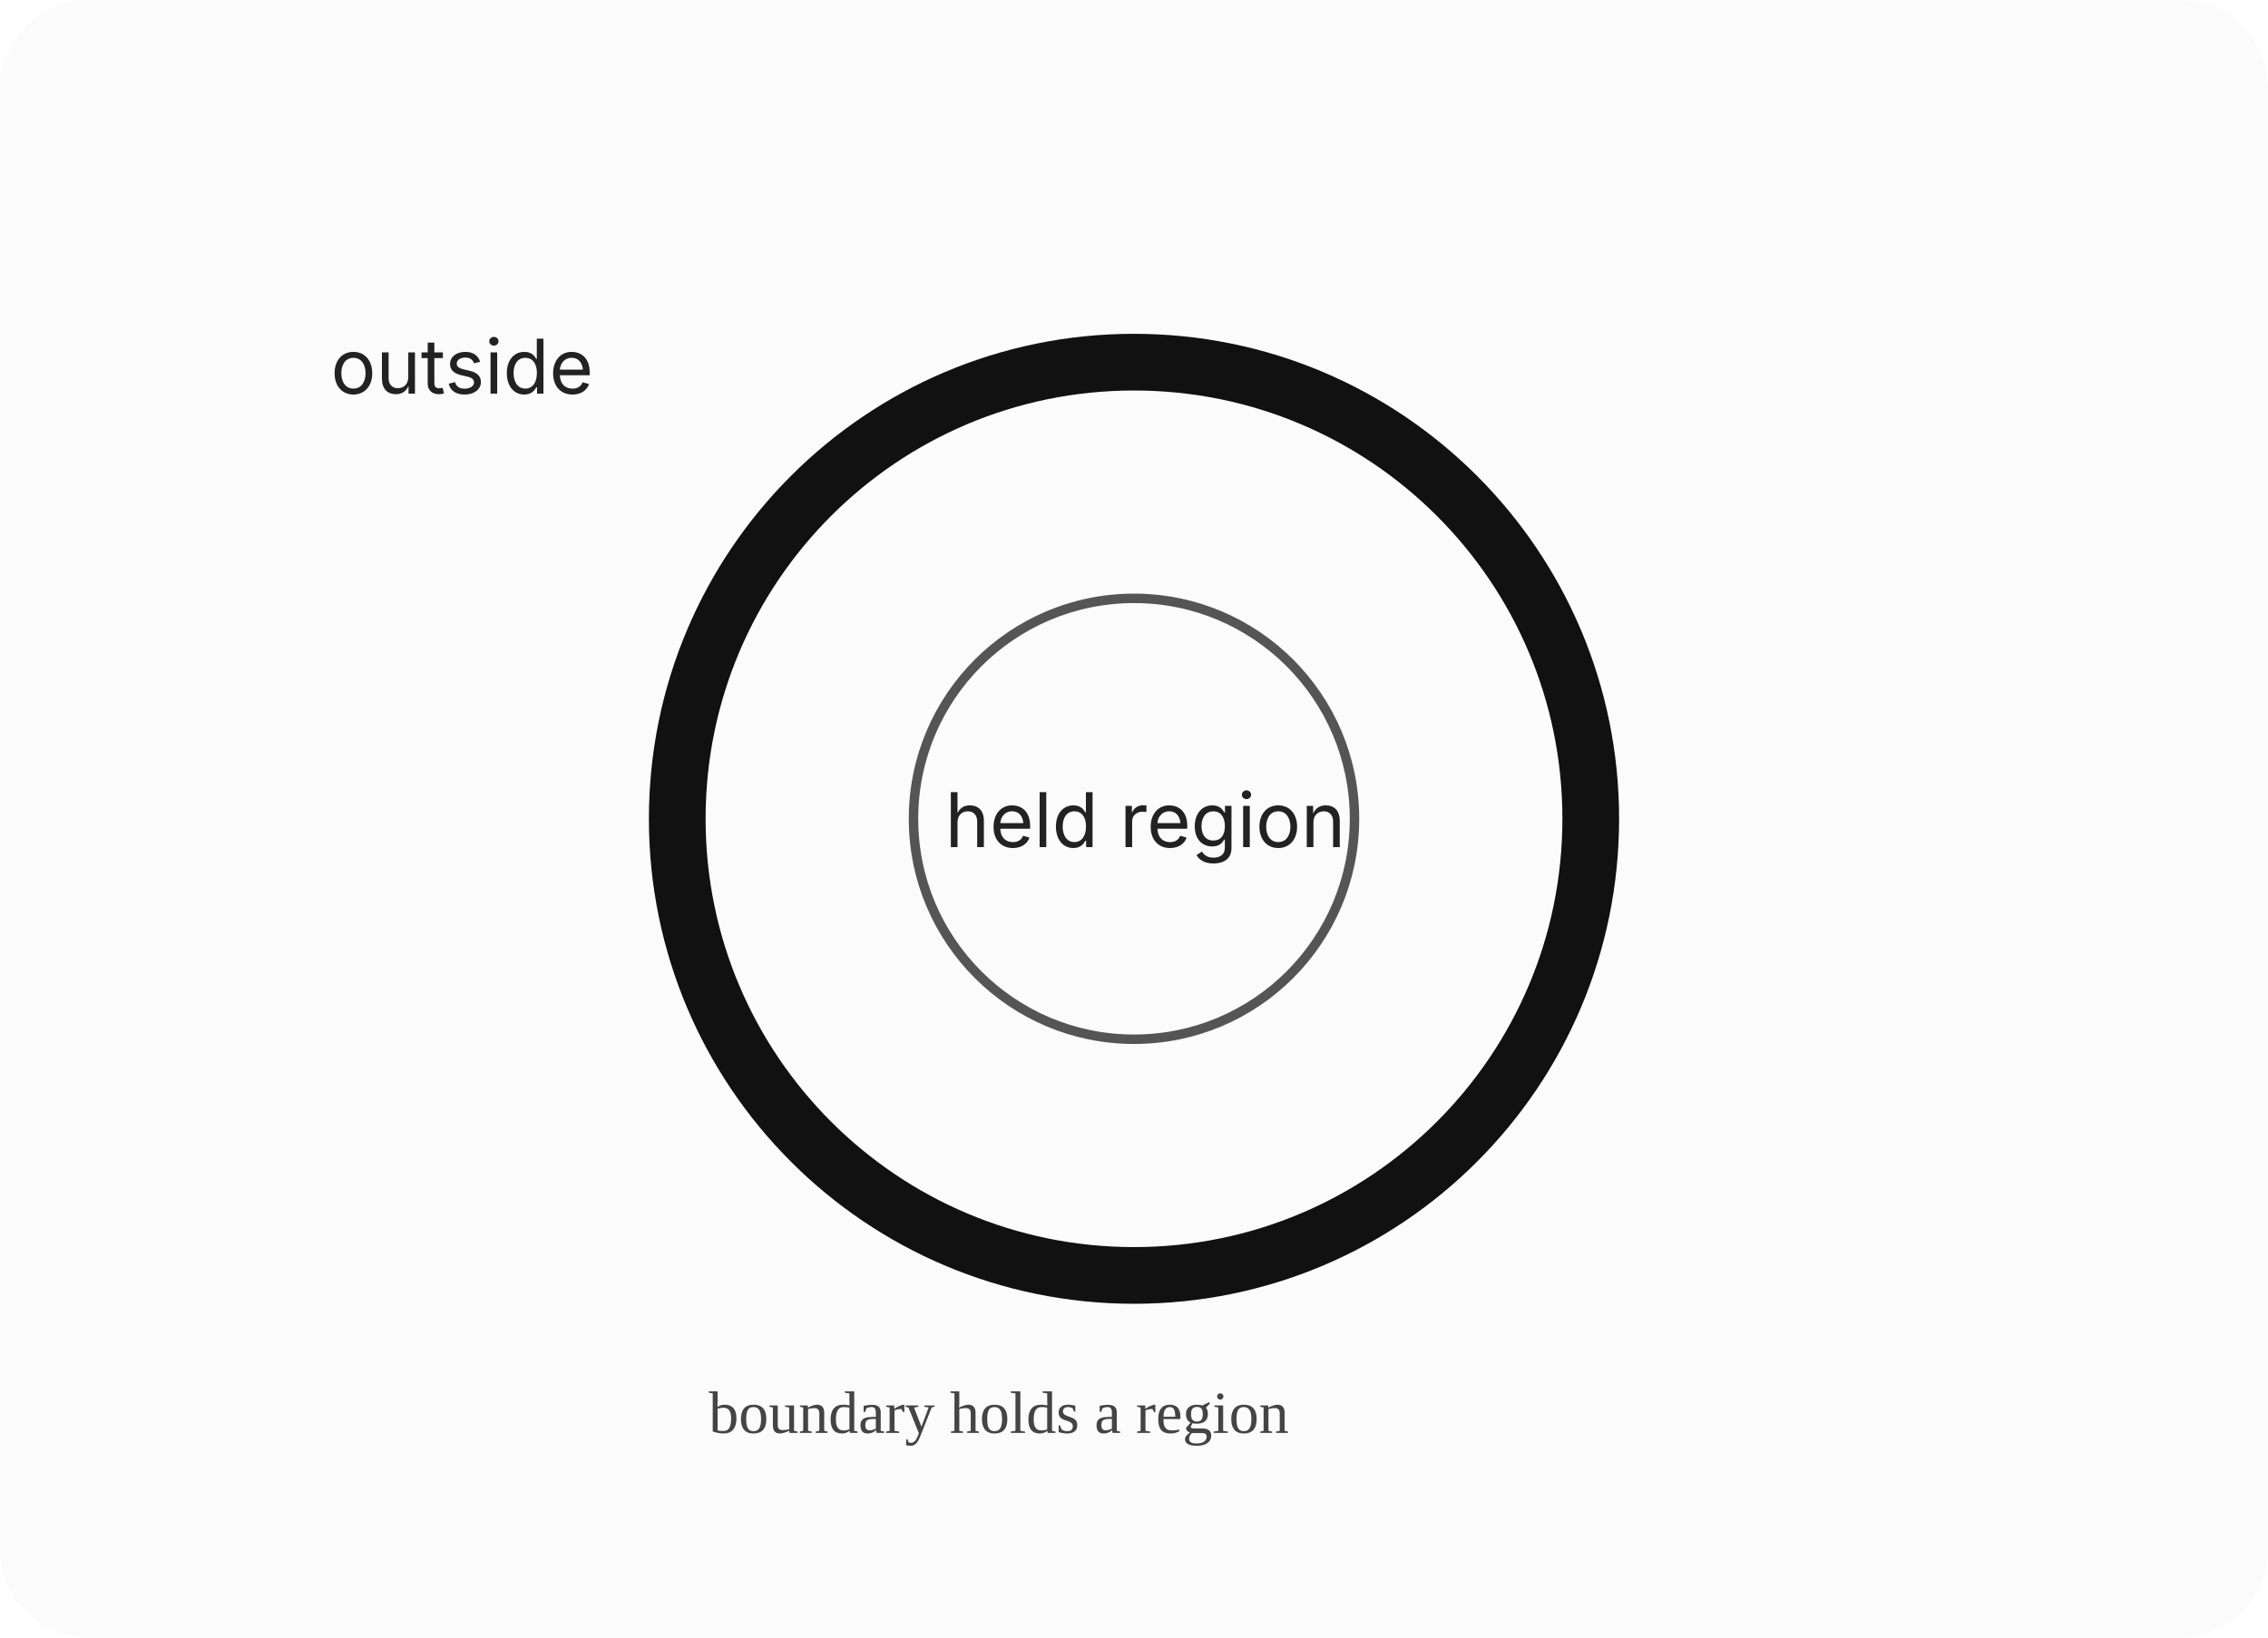
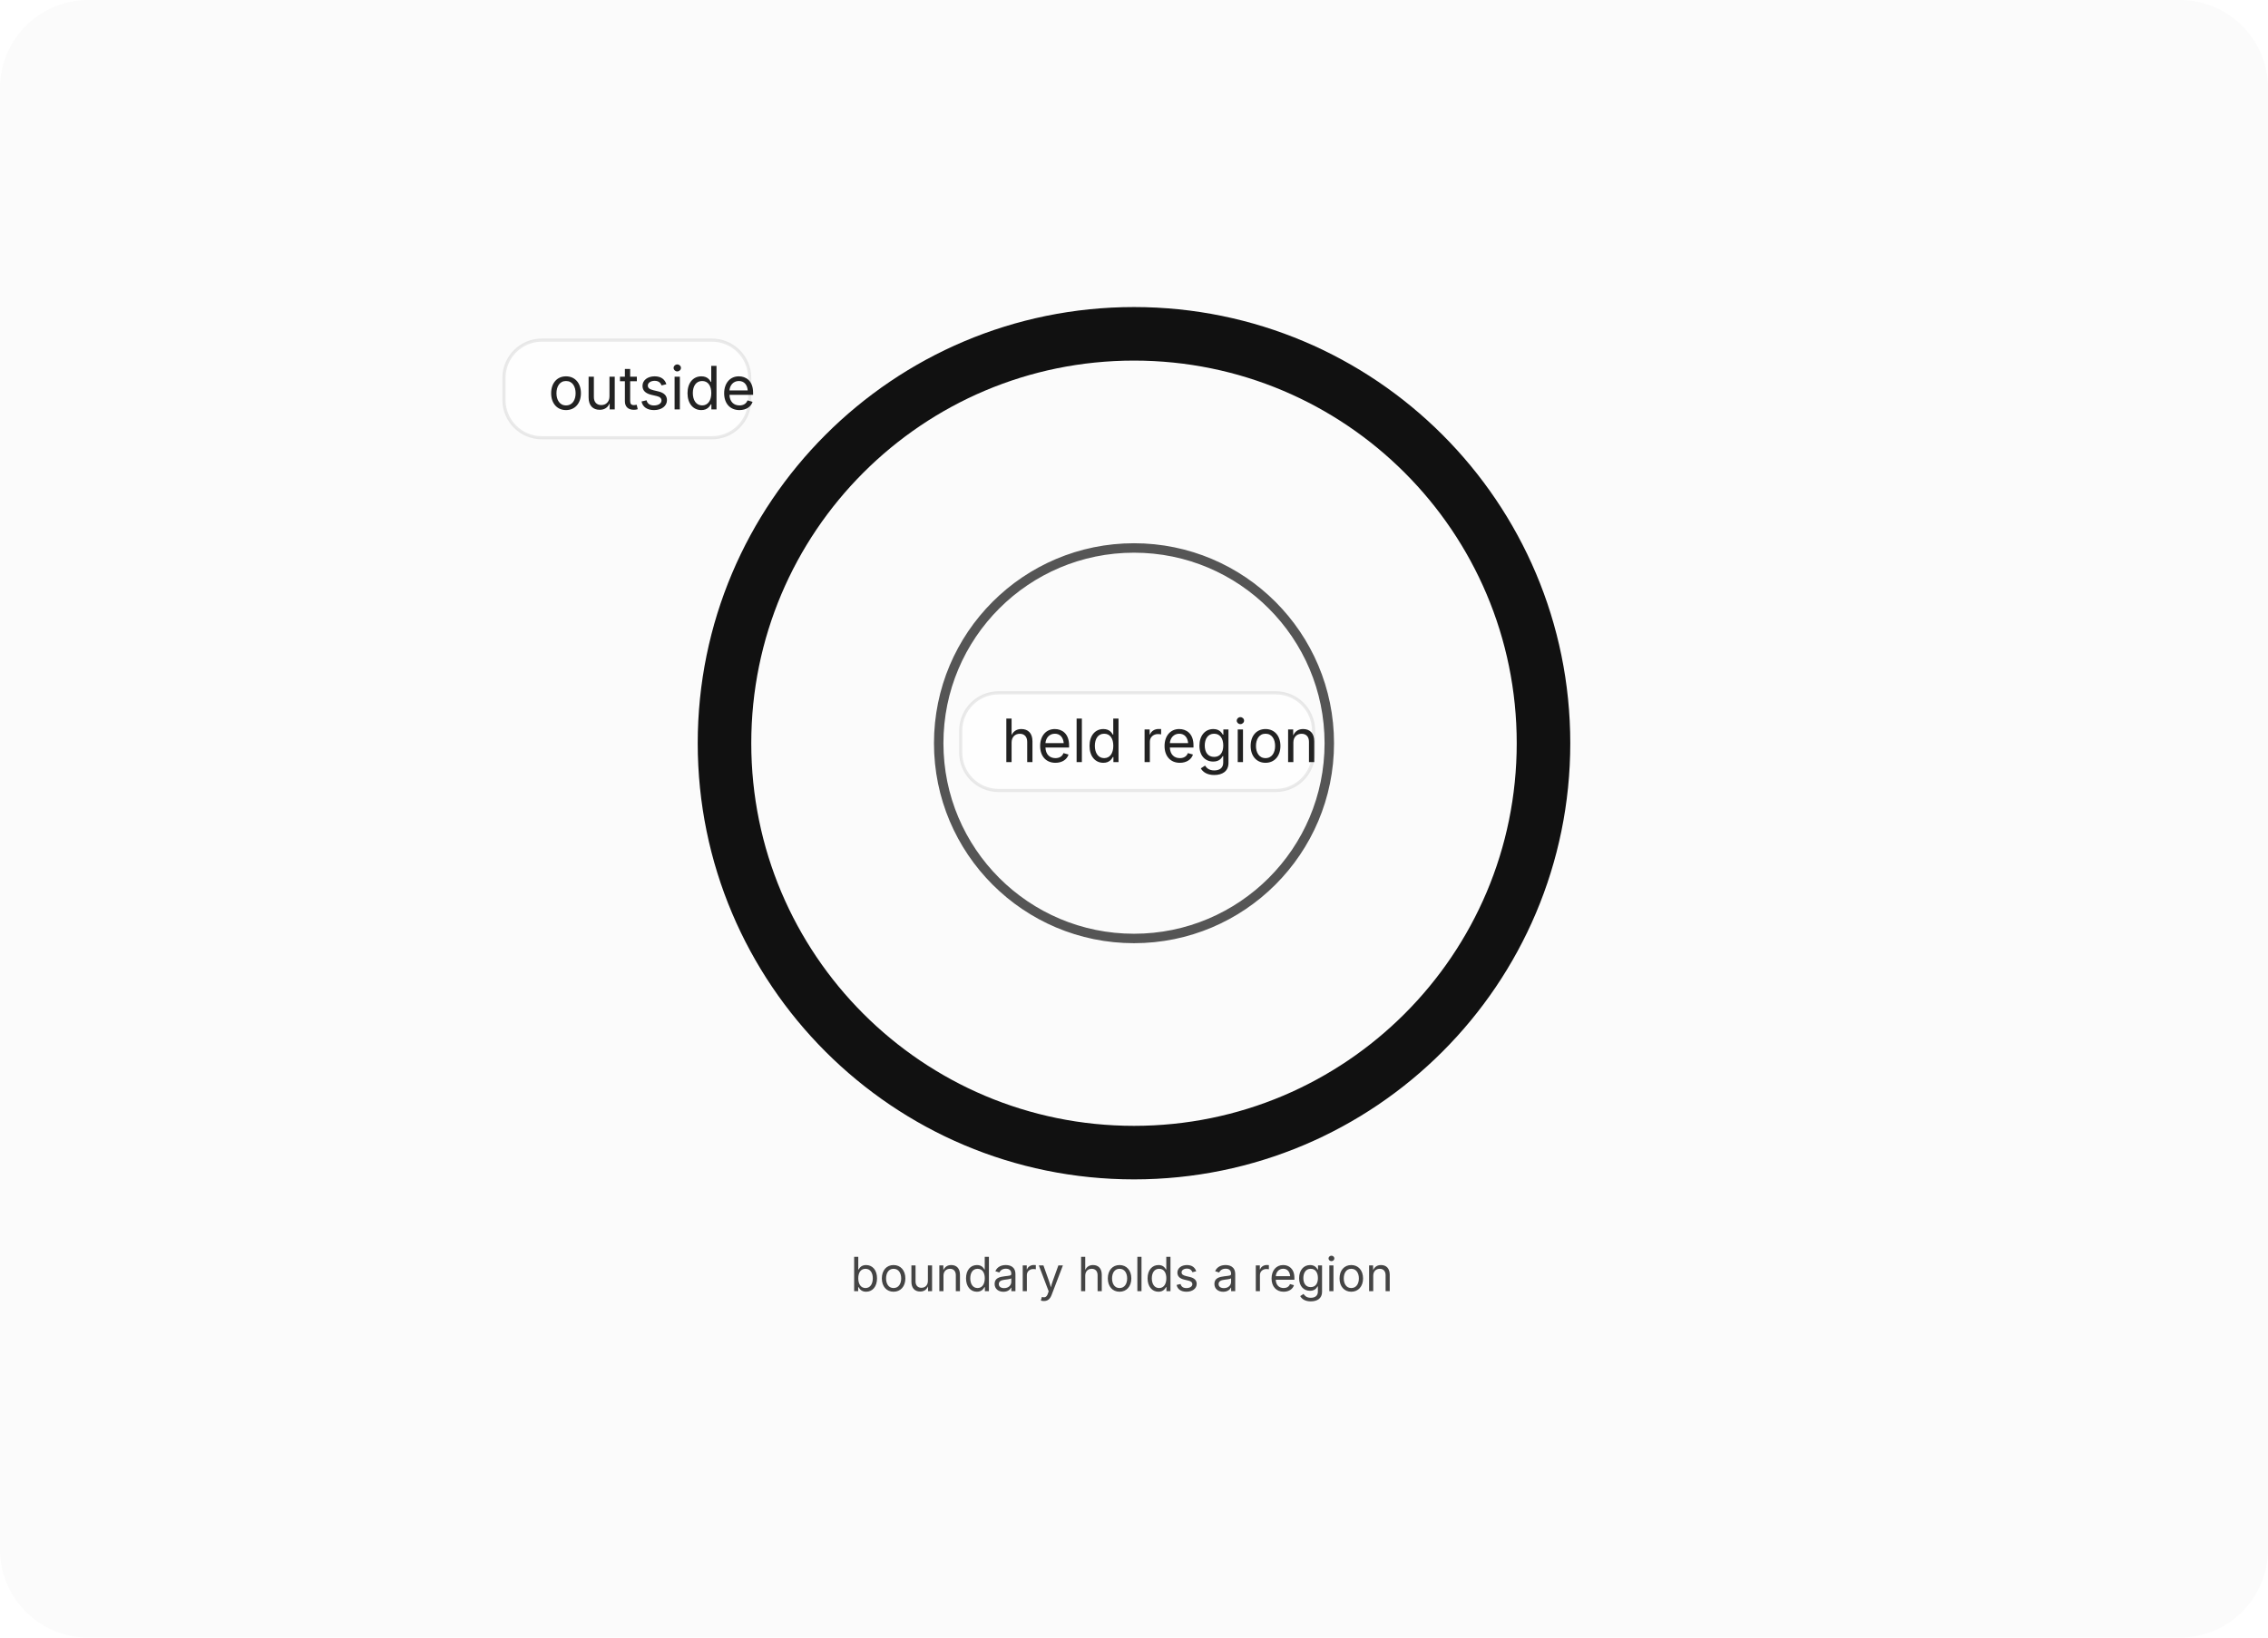
<svg xmlns="http://www.w3.org/2000/svg" viewBox="0 0 720 520" role="img">
  <style>
    .bg { fill: #fbfbfb; }
    .line { fill: none; stroke: #111; stroke-width: 5; stroke-linecap: round; stroke-linejoin: round; }
    .thin { fill: none; stroke: #555; stroke-width: 3; stroke-linecap: round; stroke-linejoin: round; }
    .dash { fill: none; stroke: #777; stroke-width: 3; stroke-dasharray: 9 8; stroke-linecap: round; stroke-linejoin: round; }
    .soft { fill: #f1f1f1; stroke: #555; stroke-width: 3; }
    .mem { fill: none; stroke: #777; stroke-width: 34; stroke-linecap: round; }
    .node { fill: #111; stroke: #111; stroke-width: 3; }
    .open { fill: #fbfbfb; stroke: #111; stroke-width: 5; }
-     .accent { fill: #dcdcdc; stroke: #111; stroke-width: 4; }
-     .label { font-family: system-ui, -apple-system, BlinkMacSystemFont, "Segoe UI", sans-serif; font-size: 24px; fill: #222; }
-     .small { font-size: 19px; fill: #444; }
-     .tiny { font-size: 16px; fill: #444; }
+     .accent { fill: #e7e7e7; stroke: #111; stroke-width: 4; opacity: 0.85; }
+     .label { font-family: system-ui, -apple-system, BlinkMacSystemFont, "Segoe UI", sans-serif; font-size: 19px; fill: #222; }
+     .small { font-family: system-ui, -apple-system, BlinkMacSystemFont, "Segoe UI", sans-serif; font-size: 15px; fill: #444; }
+     .tag { fill: rgba(255,255,255,0.82); stroke: rgba(0,0,0,0.08); stroke-width: 1; }
  </style>
  <rect class="bg" x="0" y="0" width="720" height="520" rx="28" />
-   <circle class="line" cx="360" cy="260" r="145" style="stroke-width: 18" />
-   <circle class="thin" cx="360" cy="260" r="70" />
-   <text class="label" x="105" y="125">outside</text>
-   <text class="label" x="300" y="269">held region</text>
-   <text class="small" x="225" y="455">boundary holds a region</text>
+   <circle class="line" cx="360" cy="236" r="130" style="stroke-width: 17" />
+   <circle class="thin" cx="360" cy="236" r="62" />
+   <rect class="tag" x="160" y="108" width="78" height="31" rx="12" />
+   <text class="label" x="174" y="130">outside</text>
+   <rect class="tag" x="305" y="220" width="112" height="31" rx="12" />
+   <text class="label" x="318" y="242">held region</text>
+   <text class="small" x="270" y="410">boundary holds a region</text>
</svg>
